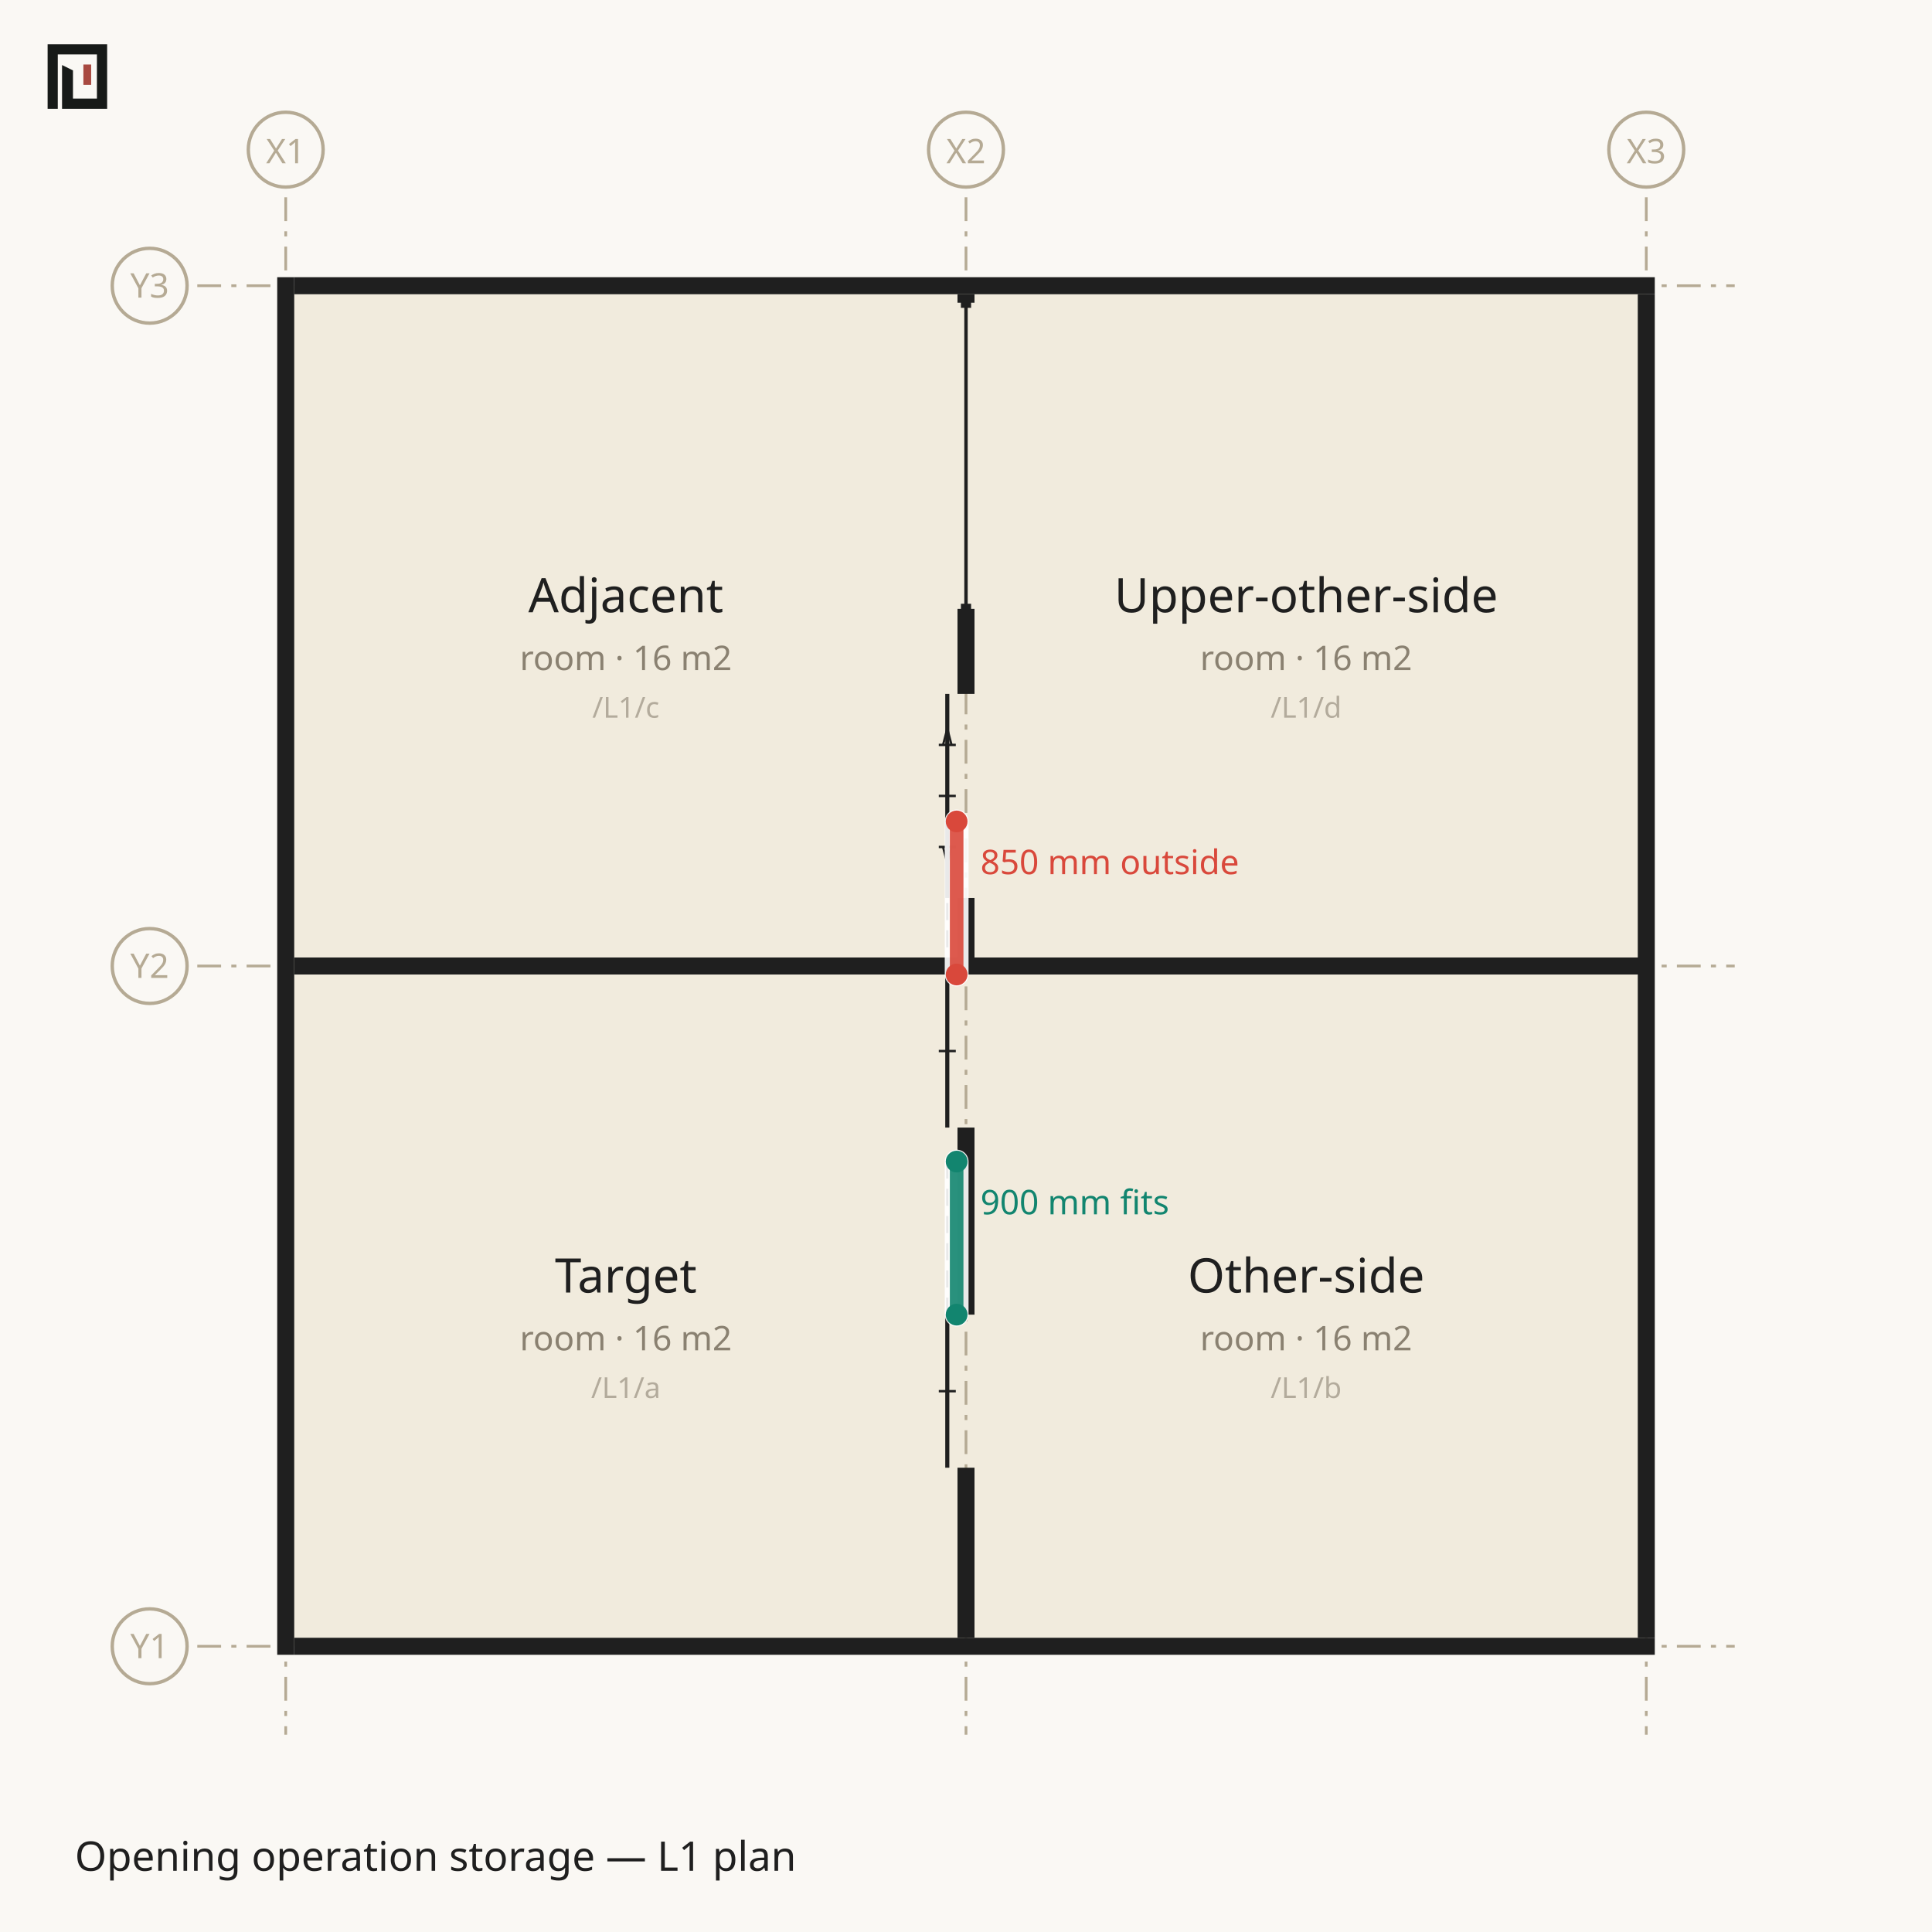
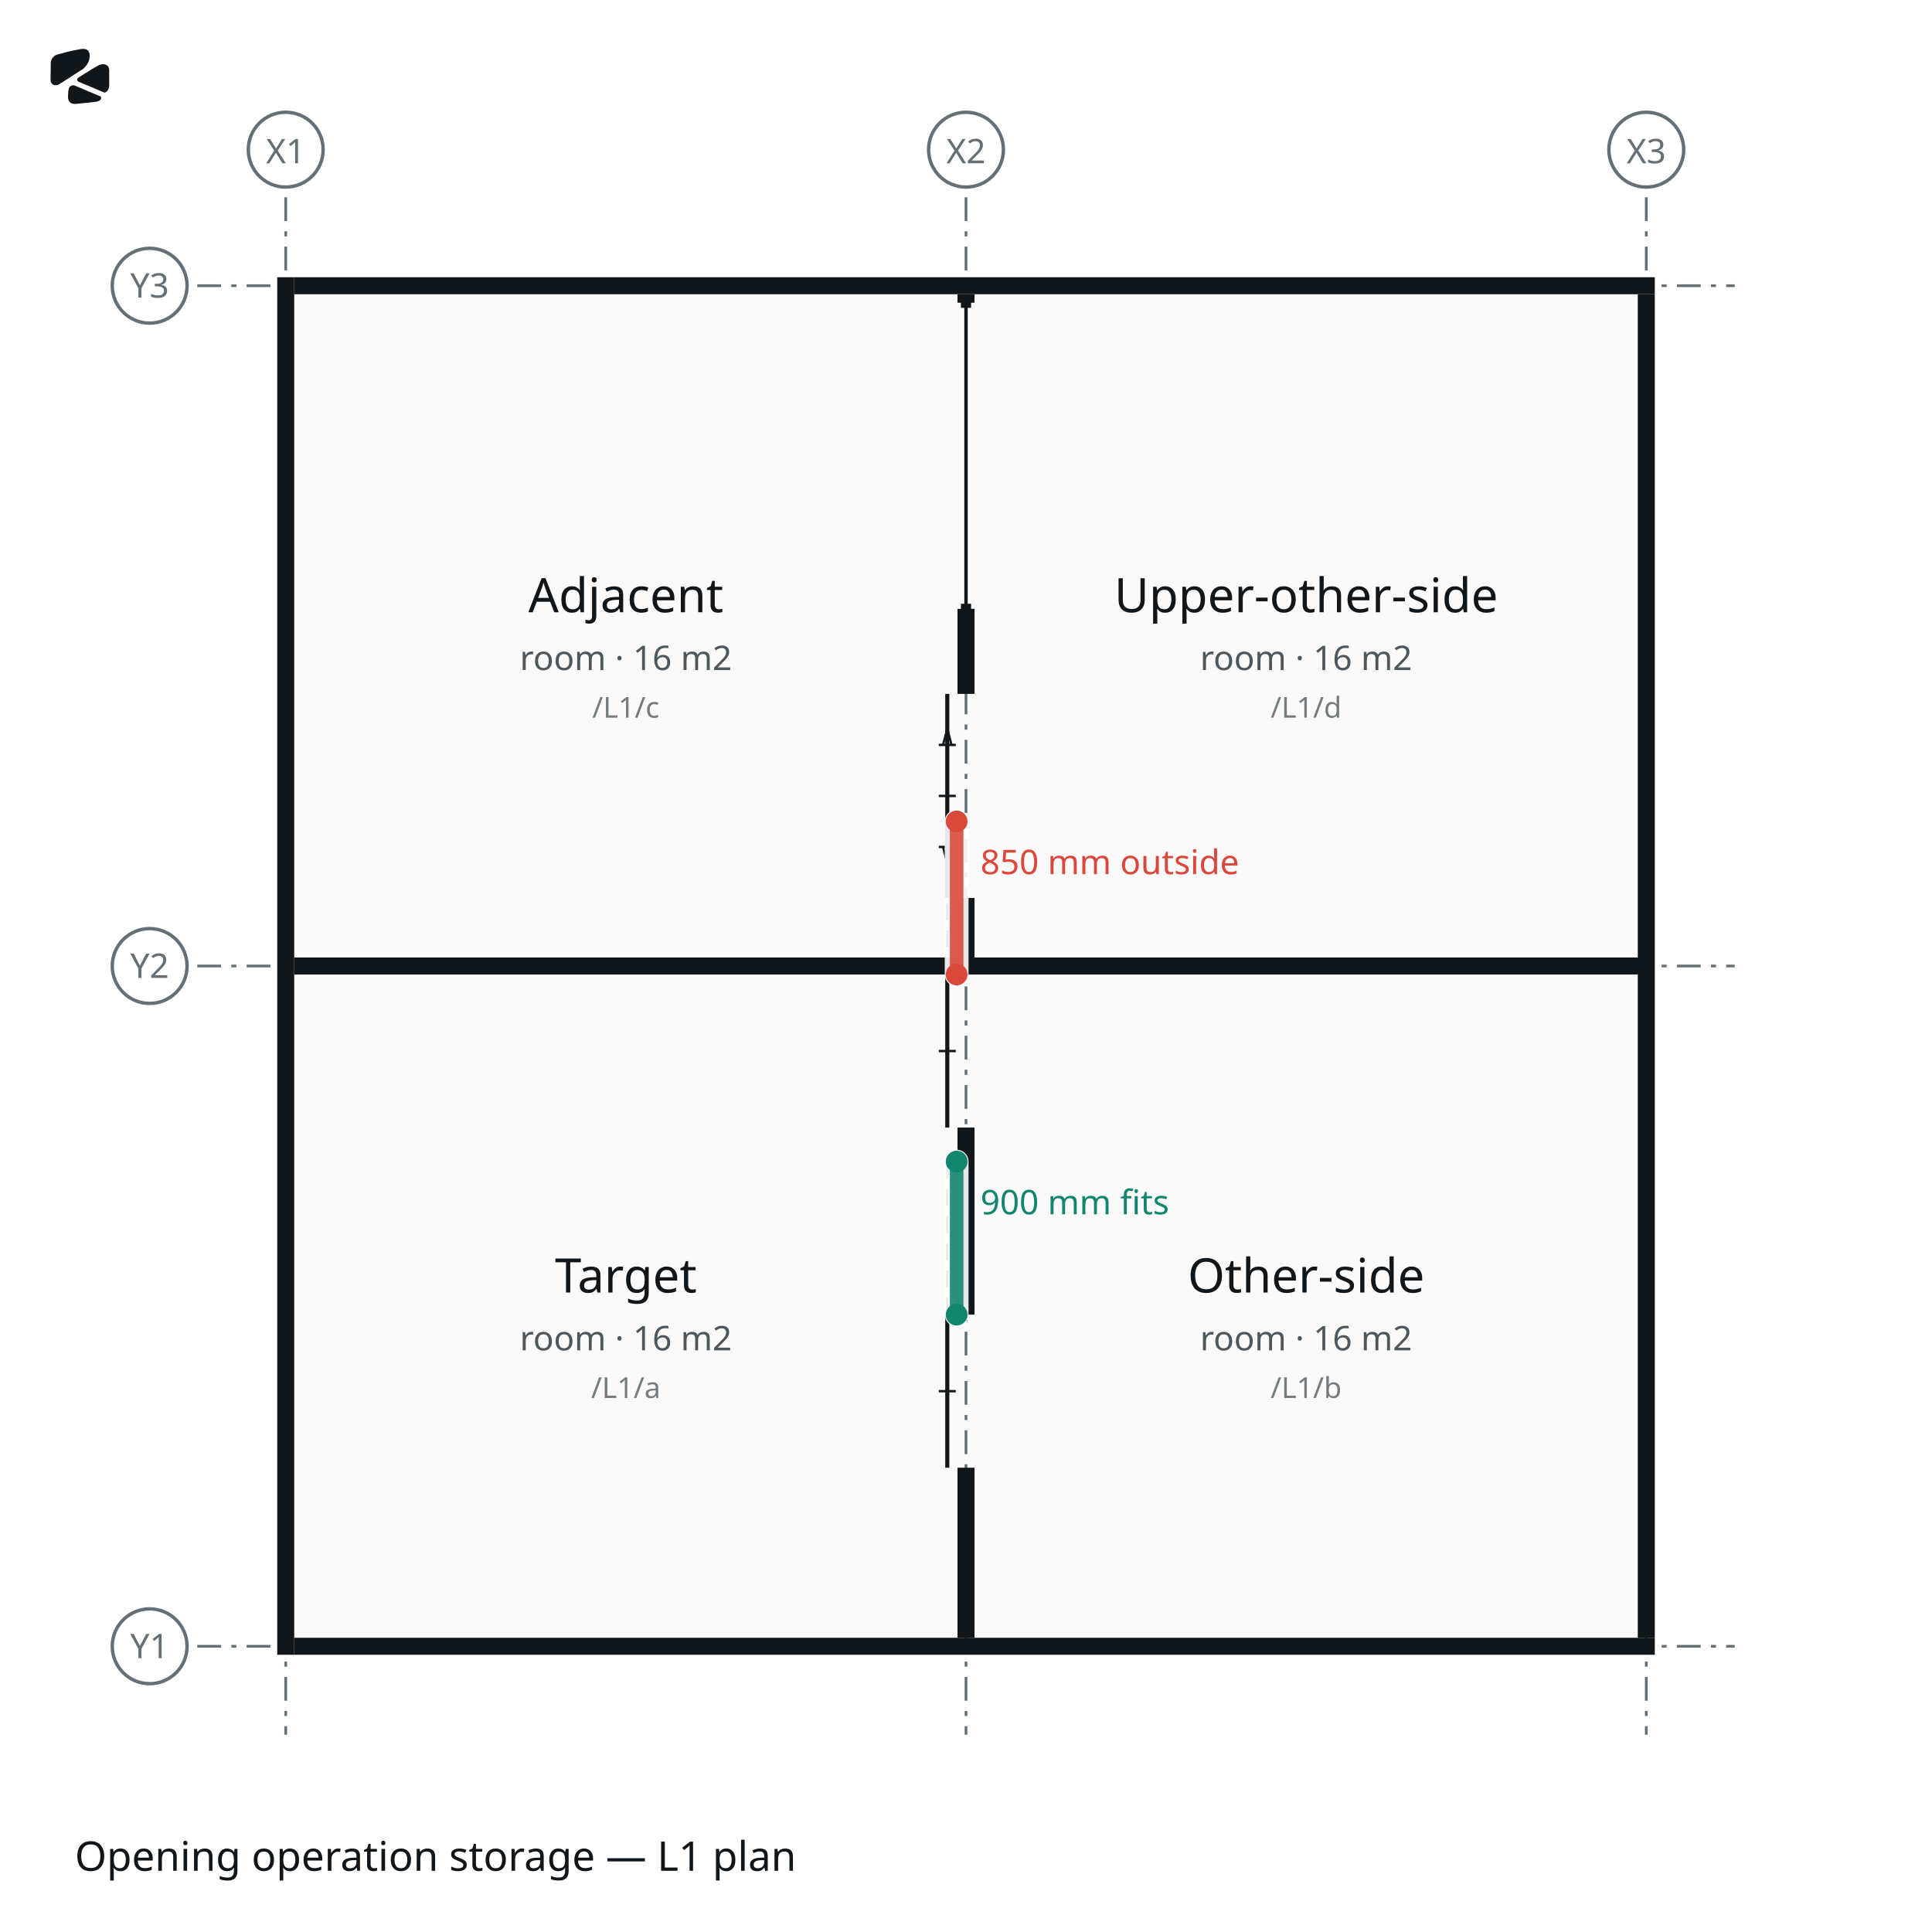
<svg xmlns="http://www.w3.org/2000/svg" width="568" height="568" viewBox="0 0 568 568" font-family="'Hiragino Sans','Noto Sans JP',sans-serif">
-   <rect width="568" height="568" fill="#faf8f4" />
-   <g transform="translate(9.11 9.27) scale(0.02179)">
-     <path d="M1027.53 171.361L224.461 171.363L224.392 1043.39L361.454 1043.42L361.567 308.689L889.587 308.679L889.581 904.864L566.4 904.876L566.387 524.585L419.01 452.015L419.047 1043.39L1027.51 1043.43L1027.53 171.361Z" fill="#171A18" />
-     <path d="M707 445.022L811.864 445L811.858 613.697C811.831 648.974 812.209 684.759 811.831 720L707.005 719.933L707 445.022Z" fill="#A84940" />
+   <rect width="568" height="568" fill="#ffffff" />
+   <g data-brand="koyu" role="img" aria-label="koyu" fill="#101619" transform="translate(14 13) scale(0.0620915) translate(6 14) scale(0.25)">
+     <path d="M0 0 C23.968 21.29 34.172 53.89 36.519 85.099 C36.867 91.688 36.893 98.277 36.883 104.875 C36.883 105.25 36.883 105.25 36.881 107.147 C36.854 119.353 36.329 131.33 34.695 143.438 C34.572 144.42 34.448 145.403 34.321 146.416 C31.516 168.406 26.847 190.151 17.695 210.438 C17.319 211.295 16.943 212.152 16.556 213.035 C8.09 232.319 -1.203 251.156 -13.305 268.438 C-14.557 270.353 -15.807 272.27 -17.055 274.188 C-26.926 289.118 -38.163 303.304 -50.305 316.438 C-50.85 317.028 -51.395 317.618 -51.957 318.227 C-53.778 320.195 -55.603 322.161 -57.43 324.125 C-58.003 324.743 -58.577 325.36 -59.168 325.997 C-64.939 332.176 -70.652 338.228 -77.43 343.312 C-77.708 343.524 -77.708 343.524 -79.116 344.592 C-89.283 352.245 -99.926 359.227 -110.526 366.257 C-112.691 367.694 -114.852 369.134 -117.012 370.575 C-117.997 371.232 -118.981 371.888 -119.966 372.544 C-122.366 374.142 -124.762 375.746 -127.152 377.359 C-133.364 381.54 -139.658 385.559 -146.019 389.509 C-151.82 393.117 -157.56 396.814 -163.289 400.536 C-167.218 403.088 -171.157 405.621 -175.117 408.125 C-178.717 410.406 -182.269 412.745 -185.805 415.125 C-191.072 418.669 -196.43 422.06 -201.805 425.438 C-207.116 428.775 -212.413 432.123 -217.617 435.625 C-228.034 442.627 -238.656 449.295 -249.305 455.938 C-256.755 460.585 -264.202 465.237 -271.57 470.015 C-273.503 471.269 -275.437 472.523 -277.371 473.776 C-286.976 480 -296.561 486.25 -306.109 492.559 C-306.563 492.858 -306.563 492.858 -308.86 494.376 C-312.556 496.818 -316.251 499.26 -319.945 501.705 C-332.037 509.707 -344.197 517.587 -356.443 525.35 C-362.033 528.895 -367.583 532.495 -373.117 536.125 C-375.052 537.389 -376.987 538.654 -378.922 539.918 C-379.839 540.518 -380.757 541.118 -381.702 541.736 C-397.161 551.844 -412.791 561.665 -428.48 571.411 C-431.611 573.355 -434.74 575.301 -437.867 577.25 C-438.372 577.565 -438.878 577.879 -439.398 578.204 C-446.104 582.386 -452.732 586.661 -459.282 591.083 C-464.624 594.682 -470.094 598.045 -475.596 601.393 C-481.531 605.022 -487.412 608.74 -493.305 612.438 C-493.667 612.664 -493.667 612.664 -495.5 613.812 C-506.204 620.52 -516.825 627.348 -527.389 634.274 C-530.024 636.001 -532.663 637.72 -535.305 639.438 C-536.011 639.902 -536.718 640.367 -537.447 640.846 C-542.153 643.881 -546.981 646.278 -552.117 648.5 C-552.906 648.845 -553.695 649.19 -554.508 649.546 C-560.361 652.082 -566.23 654.479 -572.305 656.438 C-573.145 656.712 -573.986 656.987 -574.852 657.27 C-601.163 665.171 -630.997 662.923 -655.18 649.938 C-678.871 636.656 -691.866 617.113 -699.305 591.438 C-702.638 579.59 -703.465 568.503 -703.473 556.285 C-703.477 554.752 -703.481 553.22 -703.485 551.687 C-703.495 547.508 -703.495 543.33 -703.493 539.151 C-703.492 536.465 -703.493 533.78 -703.493 531.094 C-703.492 511.38 -703.387 491.673 -702.891 471.965 C-702.87 471.162 -702.85 470.359 -702.829 469.531 C-702.658 462.808 -702.479 456.086 -702.298 449.363 C-701.512 420.238 -701.177 391.123 -701.02 361.988 C-701.015 361.095 -701.01 360.202 -701.005 359.283 C-700.904 341.091 -700.817 322.9 -700.761 304.709 C-700.739 297.762 -700.711 290.816 -700.679 283.87 C-700.661 279.808 -700.646 275.747 -700.64 271.685 C-700.576 227.235 -700.576 227.235 -695.93 208.812 C-695.711 207.9 -695.491 206.987 -695.266 206.047 C-693.628 199.37 -691.729 192.875 -689.305 186.438 C-688.937 185.41 -688.57 184.383 -688.191 183.324 C-672.792 141.439 -641.55 108.333 -601.133 89.457 C-580.562 80.202 -558.704 74.954 -536.881 69.612 C-523.652 66.368 -510.542 62.855 -497.471 59.023 C-438.082 41.634 -377.904 26.79 -317.458 13.57 C-313.431 12.688 -309.408 11.791 -305.386 10.885 C-290.356 7.506 -275.293 4.361 -260.18 1.375 C-256.001 0.547 -251.823 -0.284 -247.645 -1.114 C-245.768 -1.486 -243.891 -1.858 -242.015 -2.231 C-233.231 -3.974 -224.452 -5.742 -215.675 -7.522 C-156.407 -19.539 -156.407 -19.539 -129.305 -23.562 C-128.188 -23.729 -127.07 -23.896 -125.919 -24.068 C-82.061 -30.523 -35.409 -30.398 0 0 Z " transform="translate(735.3047,59.5625)" />
+     <path d="M0 0 C35.262 -0.824 66.094 6.895 92.451 31.375 C106.465 46.22 114.672 65.934 118.951 85.625 C119.114 86.367 119.278 87.11 119.446 87.875 C121.661 98.767 121.85 109.855 121.835 120.931 C121.837 122.171 121.839 123.411 121.842 124.651 C121.848 128.019 121.848 131.387 121.847 134.754 C121.846 138.402 121.852 142.05 121.857 145.698 C121.865 152.829 121.868 159.961 121.868 167.093 C121.869 172.896 121.871 178.698 121.874 184.501 C121.883 200.99 121.887 217.479 121.887 233.967 C121.887 234.411 121.887 234.411 121.886 236.655 C121.886 237.099 121.886 237.099 121.886 239.346 C121.886 253.731 121.896 268.116 121.91 282.5 C121.924 297.306 121.931 312.112 121.93 326.918 C121.93 335.216 121.932 343.514 121.943 351.812 C121.952 358.878 121.954 365.944 121.948 373.01 C121.944 376.607 121.944 380.204 121.953 383.801 C121.995 402.17 121.738 420.235 117.389 438.187 C117.17 439.111 116.951 440.035 116.726 440.987 C110.899 465.096 101.893 491.438 83.701 509.062 C83.276 509.482 82.85 509.902 82.412 510.334 C70.864 521.659 50.989 536.369 34.139 537.562 C30.433 537.023 27.76 535.948 24.412 534.332 C21.103 532.782 17.728 531.456 14.326 530.125 C9.912 528.383 5.562 526.578 1.264 524.562 C-3.142 522.513 -7.615 520.792 -12.174 519.125 C-18.382 516.851 -24.368 514.302 -30.334 511.457 C-36.464 508.573 -42.724 506.104 -49.049 503.687 C-54.91 501.43 -60.648 499.043 -66.334 496.371 C-70.248 494.643 -74.238 493.144 -78.236 491.625 C-84.547 489.221 -90.5 486.552 -96.494 483.441 C-99.285 482.069 -102.071 480.953 -104.986 479.875 C-112.235 477.181 -119.271 474.027 -126.333 470.887 C-132.713 468.052 -139.101 465.274 -145.611 462.75 C-150.004 461.046 -154.23 459.154 -158.424 457 C-162.752 454.778 -167.086 452.917 -171.642 451.218 C-186.278 445.723 -200.598 439.392 -214.897 433.082 C-215.566 432.786 -216.235 432.491 -216.924 432.187 C-217.595 431.891 -218.266 431.595 -218.957 431.289 C-229.58 426.607 -240.287 422.196 -251.084 417.933 C-259.882 414.458 -268.572 410.812 -277.189 406.91 C-289.663 401.266 -302.394 396.2 -315.078 391.053 C-323.845 387.493 -332.584 383.871 -341.299 380.187 C-342.342 379.747 -343.385 379.307 -344.459 378.854 C-350.28 376.385 -356.049 373.823 -361.797 371.192 C-365.162 369.672 -368.564 368.26 -371.986 366.875 C-373.467 366.27 -374.947 365.664 -376.428 365.058 C-377.213 364.737 -377.998 364.416 -378.807 364.085 C-383.353 362.219 -387.888 360.328 -392.424 358.437 C-393.433 358.017 -394.442 357.596 -395.481 357.163 C-401.11 354.816 -406.736 352.46 -412.357 350.093 C-426.937 343.958 -441.54 337.881 -456.174 331.875 C-457.004 331.534 -457.833 331.193 -458.688 330.842 C-490.404 317.822 -493.468 274.245 -463.971 255.709 C-462.037 254.494 -460.117 253.302 -458.221 252.128 C-453.197 249.015 -448.245 245.797 -443.299 242.562 C-434.466 236.798 -425.566 231.146 -416.636 225.533 C-414.331 224.082 -412.029 222.628 -409.729 221.171 C-401.449 215.931 -393.155 210.716 -384.843 205.526 C-380.327 202.707 -375.813 199.884 -371.299 197.062 C-370.432 196.52 -369.564 195.978 -368.671 195.42 C-359.236 189.518 -349.901 183.498 -340.663 177.293 C-332.818 172.039 -324.789 167.136 -316.674 162.312 C-310.1 158.385 -303.654 154.25 -297.186 150.152 C-292.798 147.373 -288.395 144.62 -283.986 141.875 C-279.168 138.872 -274.377 135.835 -269.611 132.75 C-262.866 128.387 -256.038 124.162 -249.201 119.945 C-245.051 117.386 -240.905 114.822 -236.783 112.218 C-236.434 111.998 -236.434 111.998 -234.667 110.884 C-233.406 110.087 -232.145 109.287 -230.887 108.484 C-227.338 106.245 -223.725 104.197 -220.025 102.214 C-214.264 99.102 -208.785 95.631 -203.299 92.062 C-196.925 87.915 -190.524 83.991 -183.807 80.421 C-181.256 79.039 -178.778 77.57 -176.299 76.062 C-173.027 74.074 -169.728 72.197 -166.35 70.398 C-159.586 66.726 -153.043 62.714 -146.486 58.687 C-134.482 51.32 -122.364 44.221 -109.963 37.539 C-107.279 36.051 -104.67 34.469 -102.049 32.875 C-93.388 27.778 -84.223 23.618 -75.121 19.377 C-73.267 18.513 -71.417 17.64 -69.573 16.757 C-62.824 13.579 -55.997 11.159 -48.861 9 C-48.581 8.914 -48.581 8.914 -47.164 8.482 C-31.676 3.78 -16.218 0.437 0 0 Z " transform="translate(1020.299,322.938)" />
+     <path d="M0 0 C6.697 3.407 13.614 6.175 20.574 8.989 C25.185 10.862 29.78 12.775 34.375 14.688 C34.878 14.897 34.878 14.897 37.423 15.956 C45.324 19.254 53.197 22.618 61.062 26 C72.7 31.004 84.376 35.91 96.079 40.76 C99.199 42.057 102.317 43.361 105.434 44.668 C123.302 52.153 123.302 52.153 130.5 54.875 C137.4 57.487 143.999 60.446 150.562 63.812 C159.873 68.515 169.61 72.254 179.312 76.062 C183.068 77.549 186.722 79.219 190.375 80.938 C195.794 83.483 201.275 85.677 206.879 87.789 C214.682 90.757 222.296 94.08 229.851 97.626 C235.131 100.08 240.51 102.272 245.903 104.462 C249.857 106.073 253.758 107.748 257.625 109.562 C261.641 111.422 265.716 112.997 269.875 114.5 C277.973 117.449 285.854 120.87 293.75 124.312 C294.401 124.596 295.051 124.88 295.722 125.172 C298.962 126.585 302.2 128 305.438 129.417 C328.25 139.391 328.25 139.391 339.906 143.762 C343.612 145.216 347.239 146.817 350.875 148.438 C356.271 150.842 361.701 153.037 367.25 155.062 C373.046 157.184 378.609 159.585 384.188 162.234 C389.405 164.66 394.744 166.806 400.062 169 C406.455 171.637 412.816 174.283 419.062 177.25 C424.345 179.747 429.723 181.813 435.202 183.826 C440.089 185.622 444.895 187.56 449.688 189.598 C452.337 190.713 455.008 191.767 457.688 192.809 C489.791 205.315 489.791 205.315 493.246 212.848 C493.516 213.558 493.785 214.268 494.062 215 C494.445 215.741 494.828 216.482 495.223 217.246 C499.899 227.407 500.088 241.132 496.519 251.679 C494.54 256.701 492.004 262.197 488.062 266 C487.403 266 486.742 266 486.062 266 C485.821 266.583 485.58 267.165 485.332 267.766 C476.571 283.185 447.842 293.61 432.062 299 C431.048 299.347 430.034 299.694 428.988 300.051 C405.929 307.255 380.71 308.889 356.835 311.956 C354.032 312.316 351.23 312.678 348.428 313.04 C323.518 316.255 298.596 319.302 273.625 322 C273.308 322.034 273.308 322.034 271.706 322.207 C256.943 323.801 242.17 325.294 227.393 326.755 C220.421 327.446 213.454 328.155 206.5 329.008 C194.714 330.449 182.887 331.53 171.07 332.679 C167.662 333.011 164.255 333.345 160.847 333.679 C149.005 334.839 137.163 335.991 125.32 337.141 C121.943 337.469 118.565 337.797 115.188 338.125 C114.38 338.203 113.573 338.282 112.741 338.363 C100.428 339.561 88.119 340.798 75.812 342.062 C75.002 342.146 74.191 342.229 73.356 342.315 C65.803 343.092 58.251 343.873 50.7 344.669 C48.075 344.945 45.45 345.22 42.826 345.495 C41.09 345.678 39.354 345.863 37.618 346.049 C-2.007 350.209 -49.77 350.399 -82.479 323.94 C-83.992 322.654 -85.47 321.338 -86.938 320 C-87.458 319.527 -87.978 319.053 -88.514 318.565 C-95.615 311.996 -101.595 305.081 -106.938 297 C-107.592 296.051 -108.247 295.102 -108.922 294.125 C-118.781 279.406 -124.381 262.433 -126.938 245 C-127.059 244.179 -127.18 243.357 -127.304 242.511 C-128.973 230.29 -129.01 218.21 -128.625 205.918 C-128.614 205.535 -128.614 205.535 -128.557 203.599 C-128.006 185.146 -127.025 166.716 -125.946 148.287 C-125.729 144.574 -125.521 140.862 -125.321 137.149 C-123.811 109.199 -121.414 82.836 -112.938 56 C-112.665 55.112 -112.393 54.223 -112.113 53.308 C-104.895 29.794 -89.108 11.323 -66.062 2.984 C-43.016 -5.355 -23.008 -11.787 0 0 Z " transform="translate(490.9375,727)" />
  </g>
-   <path d="M 84 484 L 284 484 L 284 284 L 84 284 Z" fill="#f1ebdd" />
-   <path d="M 284 484 L 484 484 L 484 284 L 284 284 Z" fill="#f1ebdd" />
-   <path d="M 84 284 L 284 284 L 284 84 L 84 84 Z" fill="#f1ebdd" />
-   <path d="M 284 284 L 484 284 L 484 84 L 284 84 Z" fill="#f1ebdd" />
-   <line x1="84" y1="58" x2="84" y2="510" stroke="#b5aa94" stroke-width="0.8" stroke-dasharray="7 3 1.5 3" />
-   <circle cx="84" cy="44" r="11" fill="none" stroke="#b5aa94" stroke-width="1" />
-   <text x="84" y="48" text-anchor="middle" font-size="10" fill="#b5aa94">X1</text>
-   <line x1="284" y1="58" x2="284" y2="510" stroke="#b5aa94" stroke-width="0.8" stroke-dasharray="7 3 1.5 3" />
-   <circle cx="284" cy="44" r="11" fill="none" stroke="#b5aa94" stroke-width="1" />
-   <text x="284" y="48" text-anchor="middle" font-size="10" fill="#b5aa94">X2</text>
-   <line x1="484" y1="58" x2="484" y2="510" stroke="#b5aa94" stroke-width="0.8" stroke-dasharray="7 3 1.5 3" />
-   <circle cx="484" cy="44" r="11" fill="none" stroke="#b5aa94" stroke-width="1" />
-   <text x="484" y="48" text-anchor="middle" font-size="10" fill="#b5aa94">X3</text>
-   <line x1="58" y1="484" x2="510" y2="484" stroke="#b5aa94" stroke-width="0.8" stroke-dasharray="7 3 1.5 3" />
-   <circle cx="44" cy="484" r="11" fill="none" stroke="#b5aa94" stroke-width="1" />
-   <text x="44" y="487.5" text-anchor="middle" font-size="10" fill="#b5aa94">Y1</text>
-   <line x1="58" y1="284" x2="510" y2="284" stroke="#b5aa94" stroke-width="0.8" stroke-dasharray="7 3 1.5 3" />
-   <circle cx="44" cy="284" r="11" fill="none" stroke="#b5aa94" stroke-width="1" />
-   <text x="44" y="287.5" text-anchor="middle" font-size="10" fill="#b5aa94">Y2</text>
-   <line x1="58" y1="84" x2="510" y2="84" stroke="#b5aa94" stroke-width="0.8" stroke-dasharray="7 3 1.5 3" />
-   <circle cx="44" cy="84" r="11" fill="none" stroke="#b5aa94" stroke-width="1" />
-   <text x="44" y="87.5" text-anchor="middle" font-size="10" fill="#b5aa94">Y3</text>
-   <path d="M 281.5 481.5 L 281.5 431.5 L 286.5 431.5 L 286.5 481.5 Z" fill="#1f1f1f" />
-   <path d="M 281.5 386.5 L 281.5 331.5 L 286.5 331.5 L 286.5 386.5 Z" fill="#1f1f1f" />
-   <path d="M 281.5 286.5 L 281.5 284 L 286.5 284 L 286.5 286.5 Z" fill="#1f1f1f" />
-   <path d="M 86.5 281.5 L 286.5 281.5 L 286.5 286.5 L 86.5 286.5 Z" fill="#1f1f1f" />
-   <path d="M 86.5 481.5 L 286.5 481.5 L 286.5 486.5 L 86.5 486.5 Z" fill="#1f1f1f" />
-   <path d="M 81.5 486.5 L 81.5 281.5 L 86.5 281.5 L 86.5 486.5 Z" fill="#1f1f1f" />
-   <path d="M 286.5 281.5 L 486.5 281.5 L 486.5 286.5 L 286.5 286.5 Z" fill="#1f1f1f" />
-   <path d="M 286.5 481.5 L 486.5 481.5 L 486.5 486.5 L 286.5 486.5 Z" fill="#1f1f1f" />
-   <path d="M 481.5 481.5 L 481.5 286.5 L 486.5 286.5 L 486.5 481.5 Z" fill="#1f1f1f" />
-   <path d="M 281.5 281.5 L 281.5 264 L 286.5 264 L 286.5 281.5 Z" fill="#1f1f1f" />
-   <path d="M 281.5 204 L 281.5 179 L 286.5 179 L 286.5 204 Z" fill="#1f1f1f" />
-   <path d="M 281.5 89 L 281.5 86.5 L 286.5 86.5 L 286.5 89 Z" fill="#1f1f1f" />
-   <path d="M 86.5 81.5 L 286.5 81.5 L 286.5 86.5 L 86.5 86.5 Z" fill="#1f1f1f" />
-   <path d="M 81.5 281.5 L 81.5 81.5 L 86.5 81.5 L 86.5 281.5 Z" fill="#1f1f1f" />
-   <path d="M 481.5 281.5 L 481.5 86.5 L 486.5 86.5 L 486.5 281.5 Z" fill="#1f1f1f" />
-   <path d="M 286.5 81.5 L 486.5 81.5 L 486.5 86.5 L 286.5 86.5 Z" fill="#1f1f1f" />
+   <path d="M 84 484 L 284 484 L 284 284 L 84 284 Z" fill="#fafafa" />
+   <path d="M 284 484 L 484 484 L 484 284 L 284 284 Z" fill="#fafafa" />
+   <path d="M 84 284 L 284 284 L 284 84 L 84 84 Z" fill="#fafafa" />
+   <path d="M 284 284 L 484 284 L 484 84 L 284 84 Z" fill="#fafafa" />
+   <line x1="84" y1="58" x2="84" y2="510" stroke="#647078" stroke-width="0.8" stroke-dasharray="7 3 1.5 3" />
+   <circle cx="84" cy="44" r="11" fill="none" stroke="#647078" stroke-width="1" />
+   <text x="84" y="48" text-anchor="middle" font-size="10" fill="#647078">X1</text>
+   <line x1="284" y1="58" x2="284" y2="510" stroke="#647078" stroke-width="0.8" stroke-dasharray="7 3 1.5 3" />
+   <circle cx="284" cy="44" r="11" fill="none" stroke="#647078" stroke-width="1" />
+   <text x="284" y="48" text-anchor="middle" font-size="10" fill="#647078">X2</text>
+   <line x1="484" y1="58" x2="484" y2="510" stroke="#647078" stroke-width="0.8" stroke-dasharray="7 3 1.5 3" />
+   <circle cx="484" cy="44" r="11" fill="none" stroke="#647078" stroke-width="1" />
+   <text x="484" y="48" text-anchor="middle" font-size="10" fill="#647078">X3</text>
+   <line x1="58" y1="484" x2="510" y2="484" stroke="#647078" stroke-width="0.8" stroke-dasharray="7 3 1.5 3" />
+   <circle cx="44" cy="484" r="11" fill="none" stroke="#647078" stroke-width="1" />
+   <text x="44" y="487.5" text-anchor="middle" font-size="10" fill="#647078">Y1</text>
+   <line x1="58" y1="284" x2="510" y2="284" stroke="#647078" stroke-width="0.8" stroke-dasharray="7 3 1.5 3" />
+   <circle cx="44" cy="284" r="11" fill="none" stroke="#647078" stroke-width="1" />
+   <text x="44" y="287.5" text-anchor="middle" font-size="10" fill="#647078">Y2</text>
+   <line x1="58" y1="84" x2="510" y2="84" stroke="#647078" stroke-width="0.8" stroke-dasharray="7 3 1.5 3" />
+   <circle cx="44" cy="84" r="11" fill="none" stroke="#647078" stroke-width="1" />
+   <text x="44" y="87.5" text-anchor="middle" font-size="10" fill="#647078">Y3</text>
+   <path d="M 281.5 481.5 L 281.5 431.5 L 286.5 431.5 L 286.5 481.5 Z" fill="#101619" />
+   <path d="M 281.5 386.5 L 281.5 331.5 L 286.5 331.5 L 286.5 386.5 Z" fill="#101619" />
+   <path d="M 281.5 286.5 L 281.5 284 L 286.5 284 L 286.5 286.5 Z" fill="#101619" />
+   <path d="M 86.5 281.5 L 286.5 281.5 L 286.5 286.5 L 86.5 286.5 Z" fill="#101619" />
+   <path d="M 86.5 481.5 L 286.5 481.5 L 286.5 486.5 L 86.5 486.5 Z" fill="#101619" />
+   <path d="M 81.5 486.5 L 81.5 281.5 L 86.5 281.5 L 86.5 486.5 Z" fill="#101619" />
+   <path d="M 286.5 281.5 L 486.5 281.5 L 486.5 286.5 L 286.5 286.5 Z" fill="#101619" />
+   <path d="M 286.5 481.5 L 486.5 481.5 L 486.5 486.5 L 286.5 486.5 Z" fill="#101619" />
+   <path d="M 481.5 481.5 L 481.5 286.5 L 486.5 286.5 L 486.5 481.5 Z" fill="#101619" />
+   <path d="M 281.5 281.5 L 281.5 264 L 286.5 264 L 286.5 281.5 Z" fill="#101619" />
+   <path d="M 281.5 204 L 281.5 179 L 286.5 179 L 286.5 204 Z" fill="#101619" />
+   <path d="M 281.5 89 L 281.5 86.5 L 286.5 86.5 L 286.5 89 Z" fill="#101619" />
+   <path d="M 86.5 81.5 L 286.5 81.5 L 286.5 86.5 L 86.5 86.5 Z" fill="#101619" />
+   <path d="M 81.5 281.5 L 81.5 81.5 L 86.5 81.5 L 86.5 281.5 Z" fill="#101619" />
+   <path d="M 481.5 281.5 L 481.5 86.5 L 486.5 86.5 L 486.5 281.5 Z" fill="#101619" />
+   <path d="M 286.5 81.5 L 486.5 81.5 L 486.5 86.5 L 286.5 86.5 Z" fill="#101619" />
  <g class="opening-slide-panel">
-     <line x1="278.5" y1="386.5" x2="278.5" y2="431.5" stroke="#1f1f1f" stroke-width="1.2" />
+     <line x1="278.5" y1="386.5" x2="278.5" y2="431.5" stroke="#101619" stroke-width="1.2" />
  </g>
  <g class="opening-slide-centre">
-     <line x1="281" y1="409" x2="276" y2="409" stroke="#1f1f1f" stroke-width="0.7" />
+     <line x1="281" y1="409" x2="276" y2="409" stroke="#101619" stroke-width="0.7" />
  </g>
  <g class="opening-slide-guide">
-     <line x1="278.5" y1="341.5" x2="278.5" y2="386.5" stroke="#1f1f1f" stroke-width="0.65" stroke-dasharray="5 3" />
+     <line x1="278.5" y1="341.5" x2="278.5" y2="386.5" stroke="#101619" stroke-width="0.65" stroke-dasharray="5 3" />
  </g>
  <g class="opening-slide-panel">
-     <line x1="278.5" y1="286.5" x2="278.5" y2="331.5" stroke="#1f1f1f" stroke-width="1.2" />
+     <line x1="278.5" y1="286.5" x2="278.5" y2="331.5" stroke="#101619" stroke-width="1.2" />
  </g>
  <g class="opening-slide-centre">
-     <line x1="281" y1="309" x2="276" y2="309" stroke="#1f1f1f" stroke-width="0.7" />
+     <line x1="281" y1="309" x2="276" y2="309" stroke="#101619" stroke-width="0.7" />
  </g>
  <g class="opening-slide-guide">
-     <line x1="278.5" y1="241.5" x2="278.5" y2="286.5" stroke="#1f1f1f" stroke-width="0.65" stroke-dasharray="5 3" />
+     <line x1="278.5" y1="241.5" x2="278.5" y2="286.5" stroke="#101619" stroke-width="0.65" stroke-dasharray="5 3" />
  </g>
  <g class="opening-slide-panel">
-     <line x1="278.5" y1="264" x2="278.5" y2="249" stroke="#1f1f1f" stroke-width="1.2" />
-     <line x1="278.5" y1="249" x2="278.5" y2="234" stroke="#1f1f1f" stroke-width="1.2" />
-     <line x1="278.5" y1="234" x2="278.5" y2="219" stroke="#1f1f1f" stroke-width="1.2" />
-     <line x1="278.5" y1="219" x2="278.5" y2="204" stroke="#1f1f1f" stroke-width="1.2" />
+     <line x1="278.5" y1="264" x2="278.5" y2="249" stroke="#101619" stroke-width="1.2" />
+     <line x1="278.5" y1="249" x2="278.5" y2="234" stroke="#101619" stroke-width="1.2" />
+     <line x1="278.5" y1="234" x2="278.5" y2="219" stroke="#101619" stroke-width="1.2" />
+     <line x1="278.5" y1="219" x2="278.5" y2="204" stroke="#101619" stroke-width="1.2" />
  </g>
  <g class="opening-slide-centre">
-     <line x1="281" y1="249" x2="276" y2="249" stroke="#1f1f1f" stroke-width="0.7" />
-     <line x1="281" y1="234" x2="276" y2="234" stroke="#1f1f1f" stroke-width="0.7" />
-     <line x1="281" y1="219" x2="276" y2="219" stroke="#1f1f1f" stroke-width="0.7" />
+     <line x1="281" y1="249" x2="276" y2="249" stroke="#101619" stroke-width="0.7" />
+     <line x1="281" y1="234" x2="276" y2="234" stroke="#101619" stroke-width="0.7" />
+     <line x1="281" y1="219" x2="276" y2="219" stroke="#101619" stroke-width="0.7" />
  </g>
  <g class="opening-auto-direction">
-     <line x1="279.75" y1="249" x2="278.5" y2="253.8" stroke="#1f1f1f" stroke-width="0.65" />
-     <line x1="277.25" y1="249" x2="278.5" y2="253.8" stroke="#1f1f1f" stroke-width="0.65" />
-     <line x1="279.75" y1="219" x2="278.5" y2="214.2" stroke="#1f1f1f" stroke-width="0.65" />
-     <line x1="277.25" y1="219" x2="278.5" y2="214.2" stroke="#1f1f1f" stroke-width="0.65" />
+     <line x1="279.75" y1="249" x2="278.5" y2="253.8" stroke="#101619" stroke-width="0.65" />
+     <line x1="277.25" y1="249" x2="278.5" y2="253.8" stroke="#101619" stroke-width="0.65" />
+     <line x1="279.75" y1="219" x2="278.5" y2="214.2" stroke="#101619" stroke-width="0.65" />
+     <line x1="277.25" y1="219" x2="278.5" y2="214.2" stroke="#101619" stroke-width="0.65" />
  </g>
  <g class="opening-rolling-shutter">
-     <line x1="284" y1="179" x2="284" y2="89" stroke="#1f1f1f" stroke-width="1" />
-     <rect x="282.5" y="177.5" width="3" height="3" fill="#1f1f1f" />
-     <rect x="282.5" y="87.5" width="3" height="3" fill="#1f1f1f" />
+     <line x1="284" y1="179" x2="284" y2="89" stroke="#101619" stroke-width="1" />
+     <rect x="282.5" y="177.5" width="3" height="3" fill="#101619" />
+     <rect x="282.5" y="87.5" width="3" height="3" fill="#101619" />
  </g>
-   <text x="184" y="380" text-anchor="middle" font-size="14" fill="#1f1f1f">Target</text>
-   <text x="184" y="397" text-anchor="middle" font-size="10" fill="#8a8171">room · 16 m2</text>
-   <text x="184" y="411" text-anchor="middle" font-size="8.5" fill="#b3ab9c">/L1/a</text>
-   <text x="384" y="380" text-anchor="middle" font-size="14" fill="#1f1f1f">Other-side</text>
-   <text x="384" y="397" text-anchor="middle" font-size="10" fill="#8a8171">room · 16 m2</text>
-   <text x="384" y="411" text-anchor="middle" font-size="8.5" fill="#b3ab9c">/L1/b</text>
-   <text x="184" y="180" text-anchor="middle" font-size="14" fill="#1f1f1f">Adjacent</text>
-   <text x="184" y="197" text-anchor="middle" font-size="10" fill="#8a8171">room · 16 m2</text>
-   <text x="184" y="211" text-anchor="middle" font-size="8.5" fill="#b3ab9c">/L1/c</text>
-   <text x="384" y="180" text-anchor="middle" font-size="14" fill="#1f1f1f">Upper-other-side</text>
-   <text x="384" y="197" text-anchor="middle" font-size="10" fill="#8a8171">room · 16 m2</text>
-   <text x="384" y="211" text-anchor="middle" font-size="8.5" fill="#b3ab9c">/L1/d</text>
-   <text x="22" y="550" font-size="12" fill="#1f1f1f">Opening operation storage — L1 plan</text>
+   <text x="184" y="380" text-anchor="middle" font-size="14" fill="#101619">Target</text>
+   <text x="184" y="397" text-anchor="middle" font-size="10" fill="#4c585e">room · 16 m2</text>
+   <text x="184" y="411" text-anchor="middle" font-size="8.5" fill="#747c80">/L1/a</text>
+   <text x="384" y="380" text-anchor="middle" font-size="14" fill="#101619">Other-side</text>
+   <text x="384" y="397" text-anchor="middle" font-size="10" fill="#4c585e">room · 16 m2</text>
+   <text x="384" y="411" text-anchor="middle" font-size="8.5" fill="#747c80">/L1/b</text>
+   <text x="184" y="180" text-anchor="middle" font-size="14" fill="#101619">Adjacent</text>
+   <text x="184" y="197" text-anchor="middle" font-size="10" fill="#4c585e">room · 16 m2</text>
+   <text x="184" y="211" text-anchor="middle" font-size="8.5" fill="#747c80">/L1/c</text>
+   <text x="384" y="180" text-anchor="middle" font-size="14" fill="#101619">Upper-other-side</text>
+   <text x="384" y="197" text-anchor="middle" font-size="10" fill="#4c585e">room · 16 m2</text>
+   <text x="384" y="211" text-anchor="middle" font-size="8.5" fill="#747c80">/L1/d</text>
+   <text x="22" y="550" font-size="12" fill="#101619">Opening operation storage — L1 plan</text>
  <g class="opening-operation-preview">
    <line x1="281.25" y1="341.5" x2="281.25" y2="386.5" stroke="#ffffff" stroke-width="7" stroke-linecap="round" opacity="0.9" />
    <line x1="281.25" y1="341.5" x2="281.25" y2="386.5" stroke="#12856f" stroke-width="4" stroke-linecap="round" opacity="0.9" />
    <circle cx="281.25" cy="341.5" r="3.2" fill="#12856f" />
    <circle cx="281.25" cy="386.5" r="3.2" fill="#12856f" />
    <text x="288.25" y="357" font-size="10" font-family="system-ui, sans-serif" fill="#12856f">900 mm fits</text>
    <line x1="281.25" y1="241.5" x2="281.25" y2="286.5" stroke="#ffffff" stroke-width="7" stroke-linecap="round" opacity="0.9" />
    <line x1="281.25" y1="241.5" x2="281.25" y2="286.5" stroke="#d9483b" stroke-width="4" stroke-linecap="round" opacity="0.9" />
    <circle cx="281.25" cy="241.5" r="3.2" fill="#d9483b" />
    <circle cx="281.25" cy="286.5" r="3.2" fill="#d9483b" />
    <text x="288.25" y="257" font-size="10" font-family="system-ui, sans-serif" fill="#d9483b">850 mm outside</text>
  </g>
</svg>
